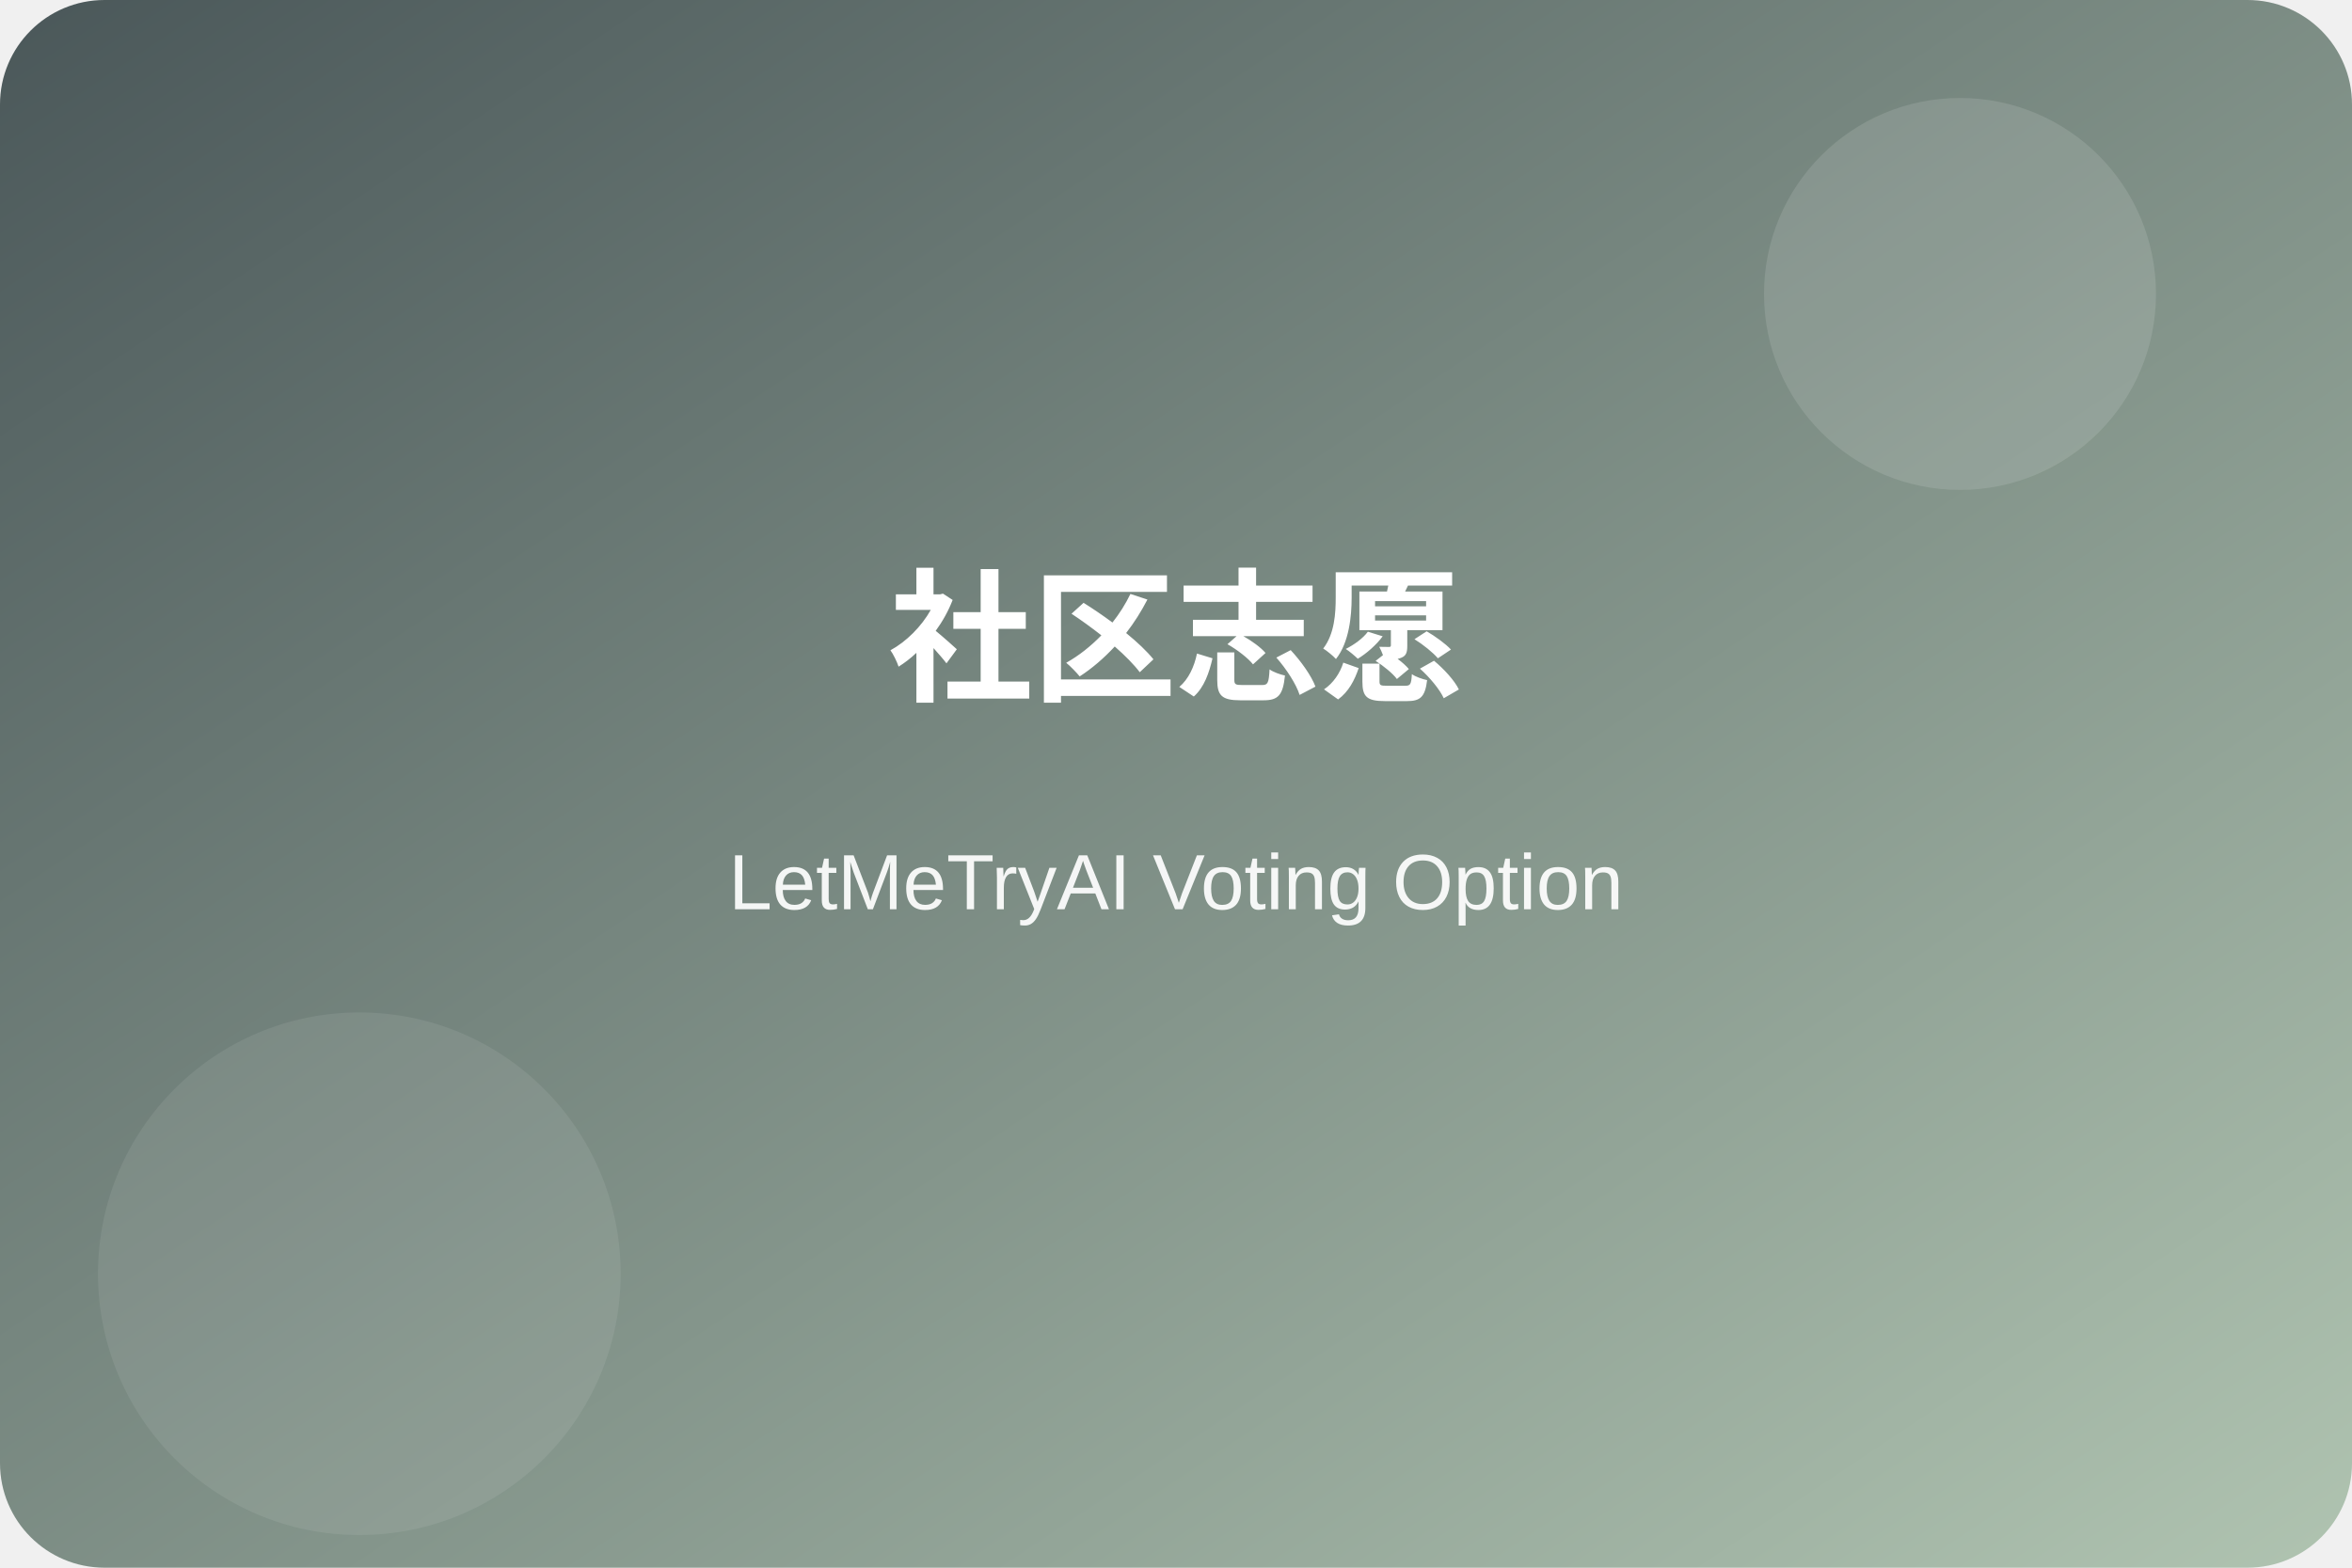
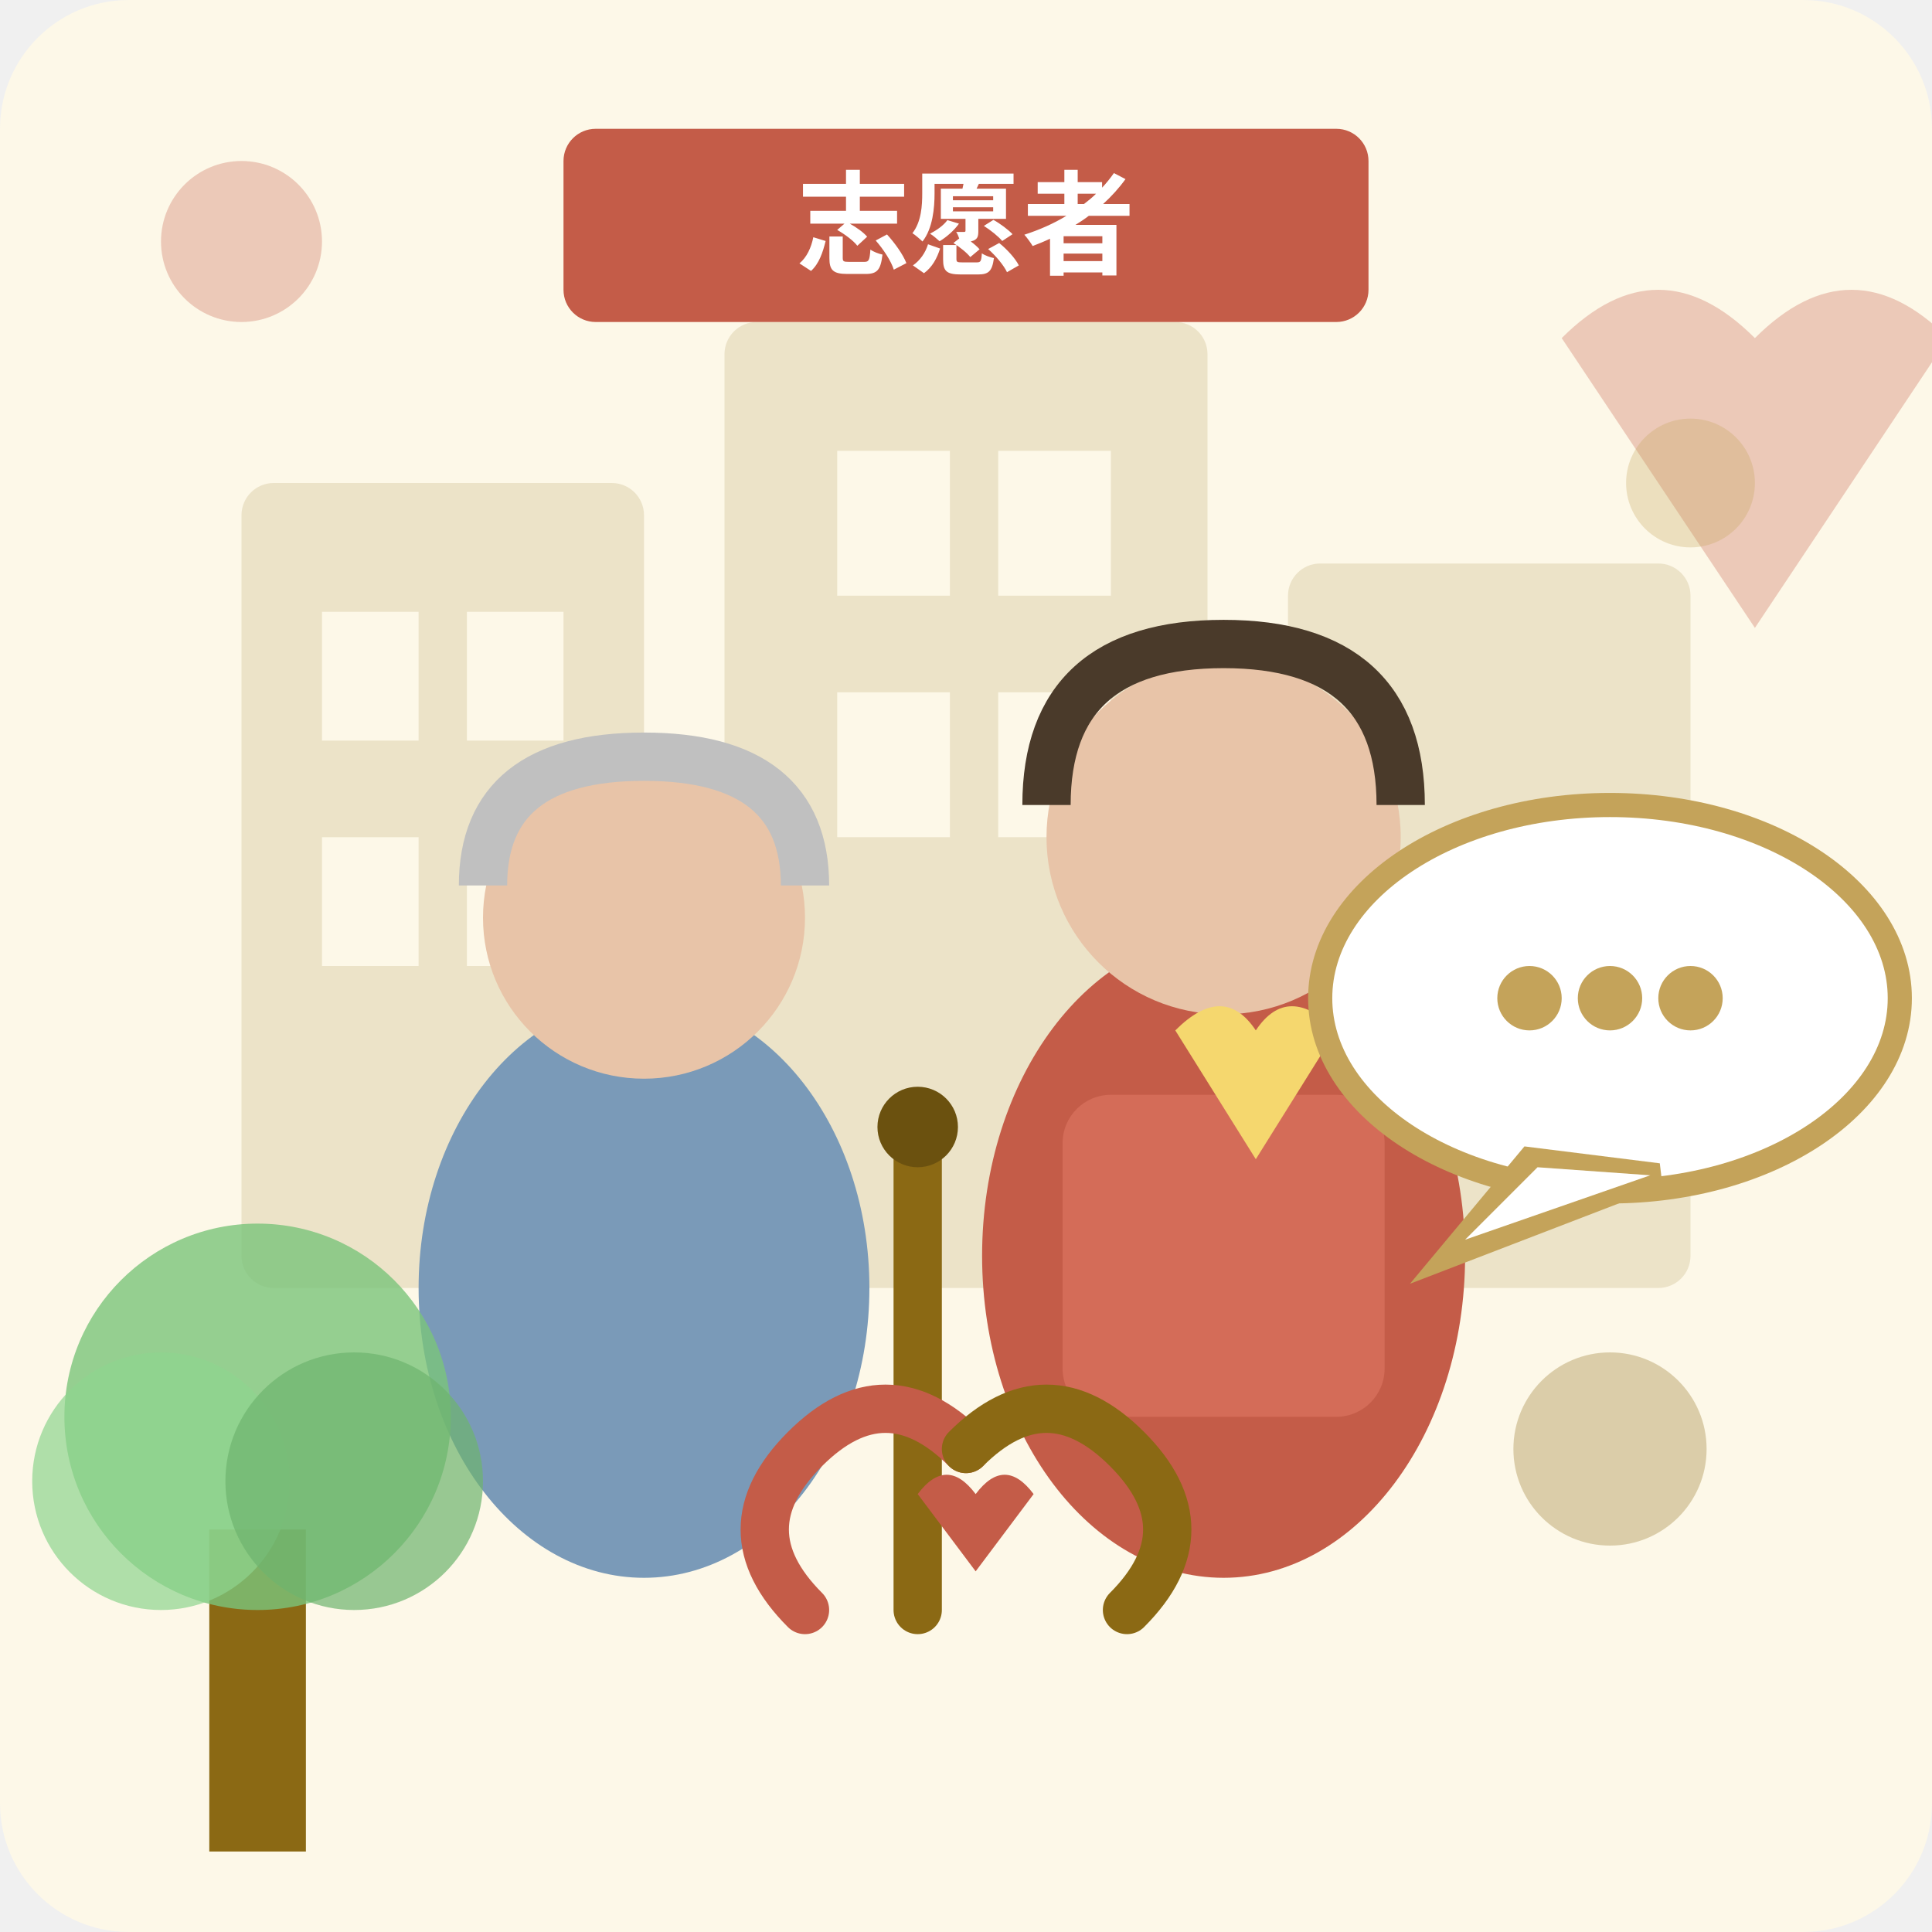
- <svg xmlns="http://www.w3.org/2000/svg" width="720" height="480" viewBox="0 0 720 480">
-   <defs>
-     <linearGradient id="grad" x1="0%" y1="0%" x2="100%" y2="100%">
-       <stop offset="0%" stop-color="#4a5759" />
-       <stop offset="100%" stop-color="#b0c4b1" />
-     </linearGradient>
-   </defs>
-   <rect width="720" height="480" rx="32" fill="url(#grad)" />
-   <circle cx="600" cy="90" r="60" fill="rgba(255,255,255,0.12)" />
-   <circle cx="110" cy="390" r="80" fill="rgba(255,255,255,0.08)" />
-   <text x="50%" y="44%" text-anchor="middle" font-size="44" font-family="Arial,Helvetica,sans-serif" fill="#ffffff" font-weight="700">社区志愿</text>
-   <text x="50%" y="58%" text-anchor="middle" font-size="24" font-family="Arial,Helvetica,sans-serif" fill="rgba(255,255,255,0.92)">LetMeTryAI Voting Option</text>
+ <svg xmlns="http://www.w3.org/2000/svg" viewBox="0 0 120 120">
+   <rect width="120" height="120" fill="#fdf8e8" rx="8" />
+   <g opacity="0.15">
+     <rect x="15" y="30" width="25" height="50" fill="#8b6914" rx="2" />
+     <rect x="45" y="20" width="30" height="60" fill="#8b6914" rx="2" />
+     <rect x="80" y="35" width="25" height="45" fill="#8b6914" rx="2" />
+     <rect x="20" y="38" width="6" height="8" fill="#fdf8e8" />
+     <rect x="29" y="38" width="6" height="8" fill="#fdf8e8" />
+     <rect x="20" y="52" width="6" height="8" fill="#fdf8e8" />
+     <rect x="29" y="52" width="6" height="8" fill="#fdf8e8" />
+     <rect x="52" y="28" width="7" height="9" fill="#fdf8e8" />
+     <rect x="62" y="28" width="7" height="9" fill="#fdf8e8" />
+     <rect x="52" y="43" width="7" height="9" fill="#fdf8e8" />
+     <rect x="62" y="43" width="7" height="9" fill="#fdf8e8" />
+   </g>
+   <g transform="translate(85, 15)">
+     <path d="M10 5 Q15 0 20 5 Q25 0 30 5 L20 20 Z" fill="#c45c48" opacity="0.3" transform="scale(1.2)" />
+   </g>
+   <g transform="translate(25, 45)">
+     <ellipse cx="15" cy="35" rx="14" ry="18" fill="#7a9ab8" />
+     <circle cx="15" cy="12" r="10" fill="#e8c4a8" />
+     <path d="M5 10 Q5 2 15 2 Q25 2 25 10" fill="none" stroke="#c0c0c0" stroke-width="3" />
+     <line x1="32" y1="25" x2="32" y2="55" stroke="#8b6914" stroke-width="3" stroke-linecap="round" />
+     <circle cx="32" cy="25" r="2.5" fill="#6b510f" />
+   </g>
+   <g transform="translate(58, 40)">
+     <ellipse cx="18" cy="38" rx="15" ry="20" fill="#c45c48" />
+     <rect x="8" y="28" width="20" height="20" fill="#d46c58" rx="3" />
+     <circle cx="18" cy="12" r="11" fill="#e8c4a8" />
+     <path d="M7 10 Q7 0 18 0 Q29 0 29 10" fill="none" stroke="#4a3a2a" stroke-width="3" />
+     <path d="M32 30 Q42 25 48 20" fill="none" stroke="#e8c4a8" stroke-width="5" stroke-linecap="round" />
+     <circle cx="50" cy="18" r="4" fill="#e8c4a8" />
+   </g>
+   <g transform="translate(68, 62)">
+     <path d="M5 2 Q8 -1 10 2 Q12 -1 15 2 L10 10 Z" fill="#f5d76e" />
+   </g>
+   <g transform="translate(45, 85)">
+     <path d="M5 15 Q0 10 5 5 Q10 0 15 5" fill="none" stroke="#c45c48" stroke-width="3" stroke-linecap="round" />
+     <path d="M25 15 Q30 10 25 5 Q20 0 15 5" fill="none" stroke="#8b6914" stroke-width="3" stroke-linecap="round" />
+     <path d="M12 8 Q15 4 18 8 Q21 4 24 8 L18 16 Z" fill="#c45c48" transform="scale(0.6) translate(8 5)" />
+   </g>
+   <g transform="translate(5, 70)">
+     <rect x="8" y="25" width="6" height="20" fill="#8b6914" />
+     <circle cx="11" cy="18" r="12" fill="#7bc47b" opacity="0.8" />
+     <circle cx="5" cy="22" r="8" fill="#8fd48f" opacity="0.7" />
+     <circle cx="17" cy="22" r="8" fill="#6eb46e" opacity="0.7" />
+   </g>
+   <g transform="translate(85, 50)">
+     <ellipse cx="15" cy="12" rx="18" ry="12" fill="#fff" stroke="#c4a35a" stroke-width="1.5" />
+     <polygon points="10,22 5,28 18,23" fill="#fff" stroke="#c4a35a" stroke-width="1.5" />
+     <polygon points="10.5,22.5 6,27 17.5,23" fill="#fff" />
+     <circle cx="10" cy="12" r="2" fill="#c4a35a" />
+     <circle cx="15" cy="12" r="2" fill="#c4a35a" />
+     <circle cx="20" cy="12" r="2" fill="#c4a35a" />
+   </g>
+   <g opacity="0.3">
+     <circle cx="15" cy="15" r="5" fill="#c45c48" />
+     <circle cx="100" cy="90" r="6" fill="#8b6914" />
+     <circle cx="105" cy="30" r="4" fill="#c4a35a" />
+   </g>
+   <g transform="translate(35, 8)">
+     <rect x="0" y="0" width="50" height="12" fill="#c45c48" rx="2" />
+     <text x="25" y="8.5" font-family="Arial, sans-serif" font-size="7" fill="#fff" text-anchor="middle" font-weight="bold">志愿者</text>
+   </g>
</svg>
